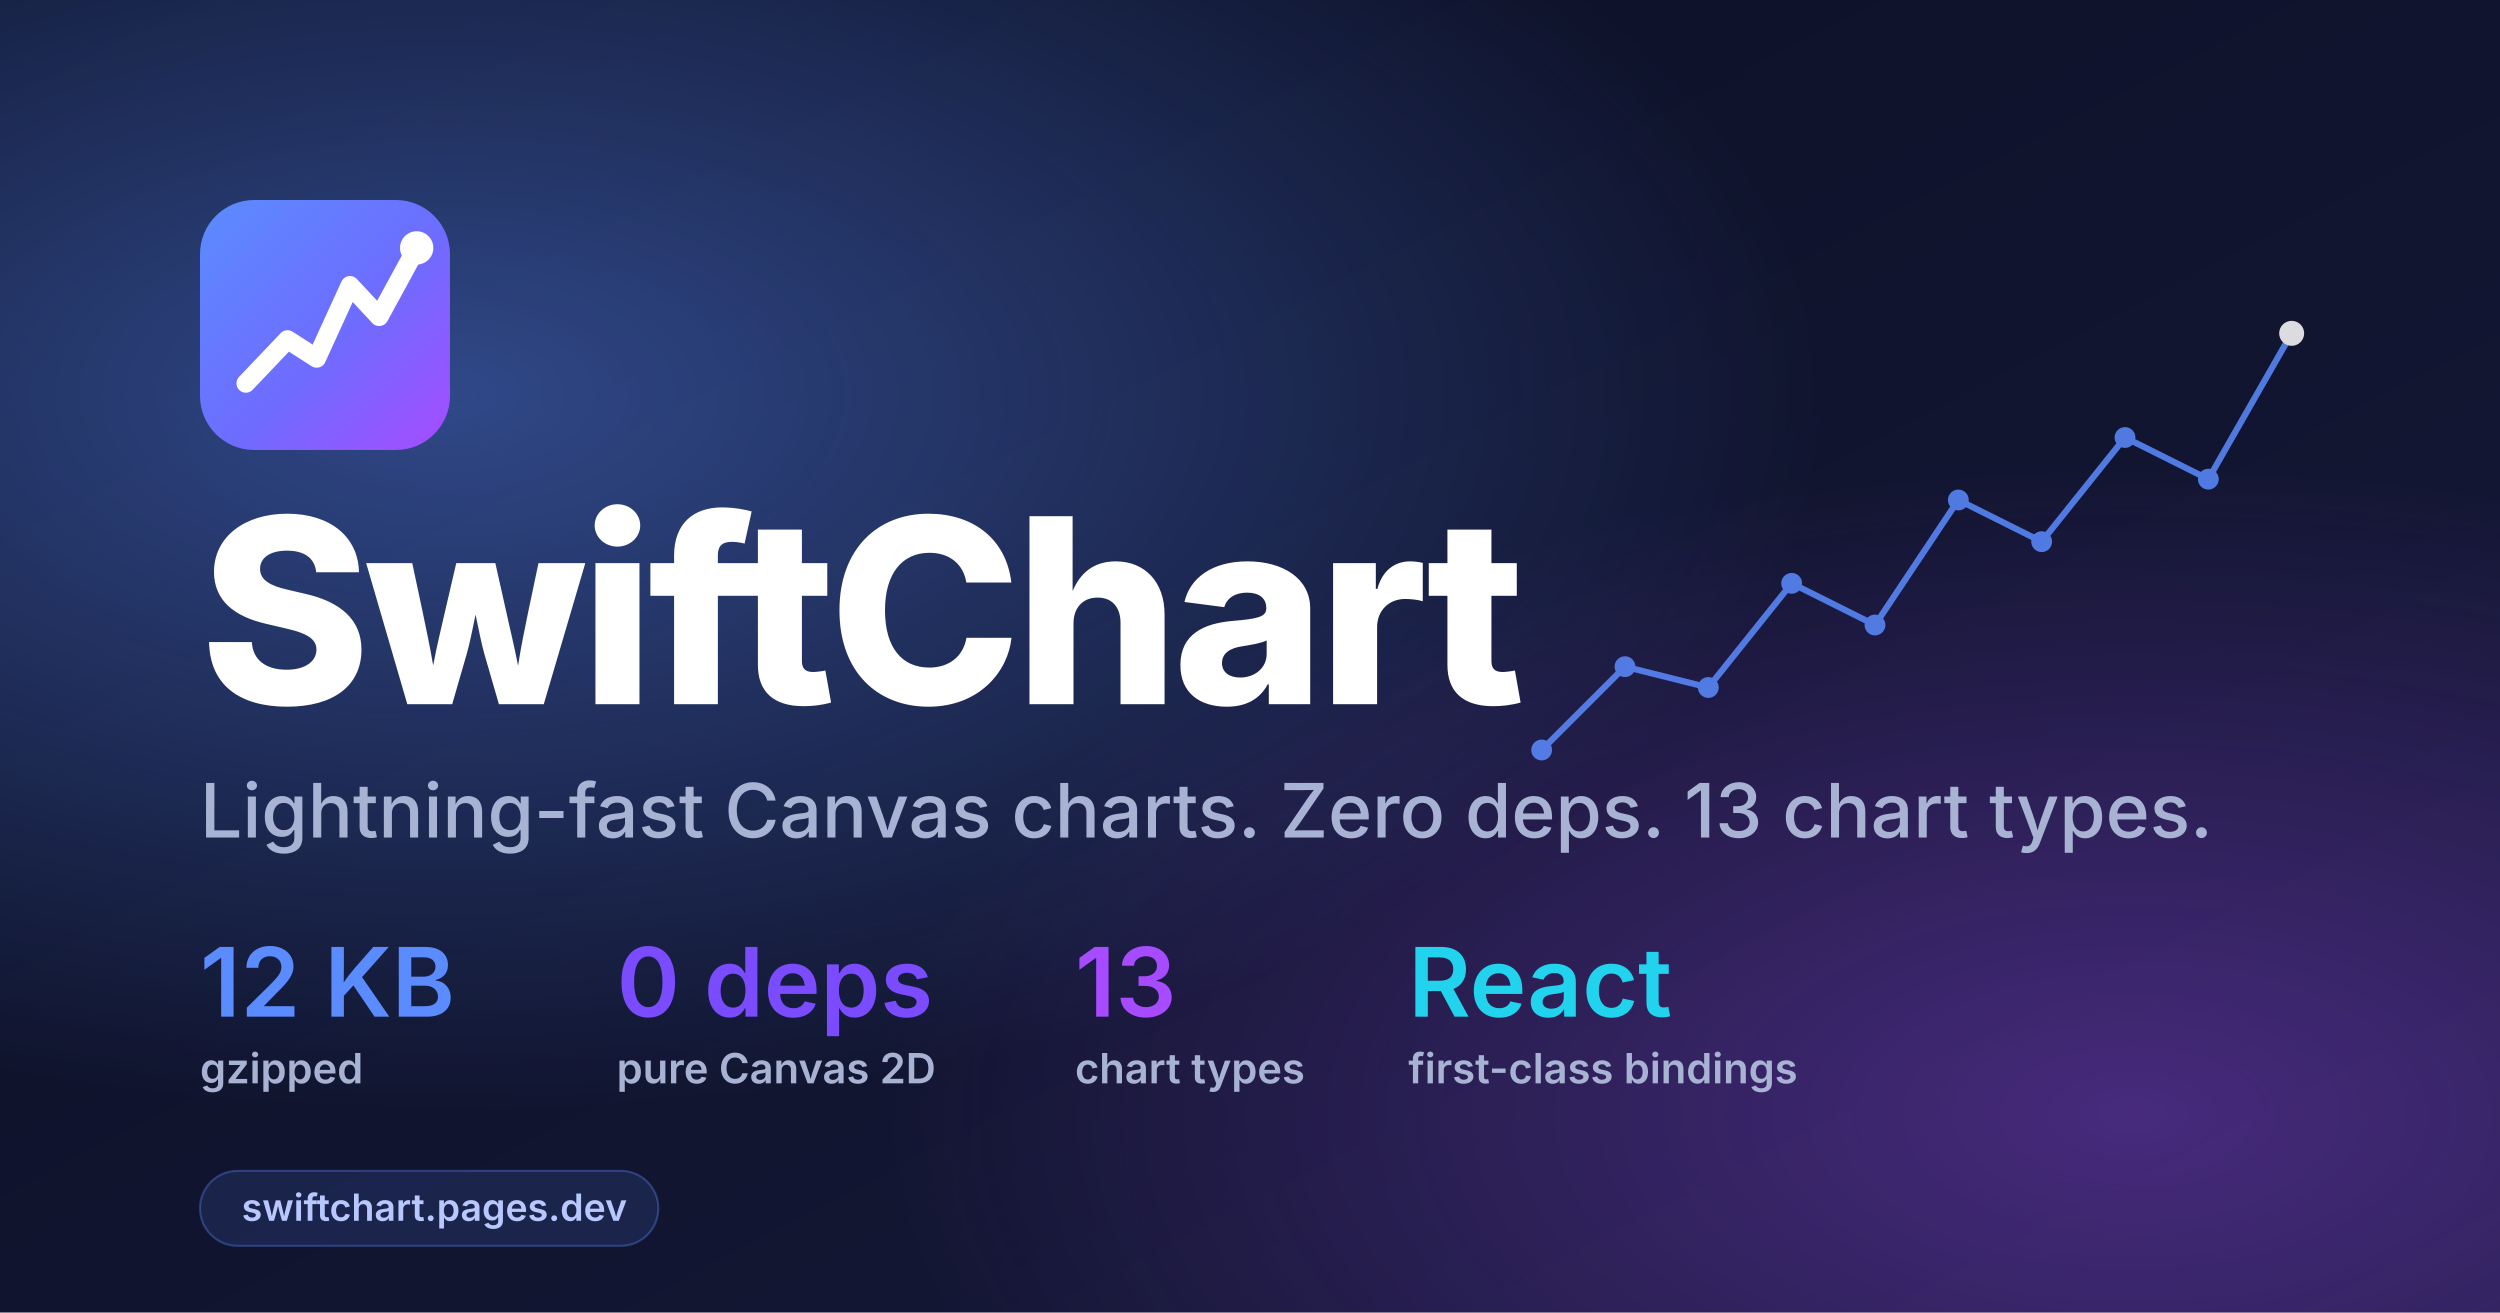
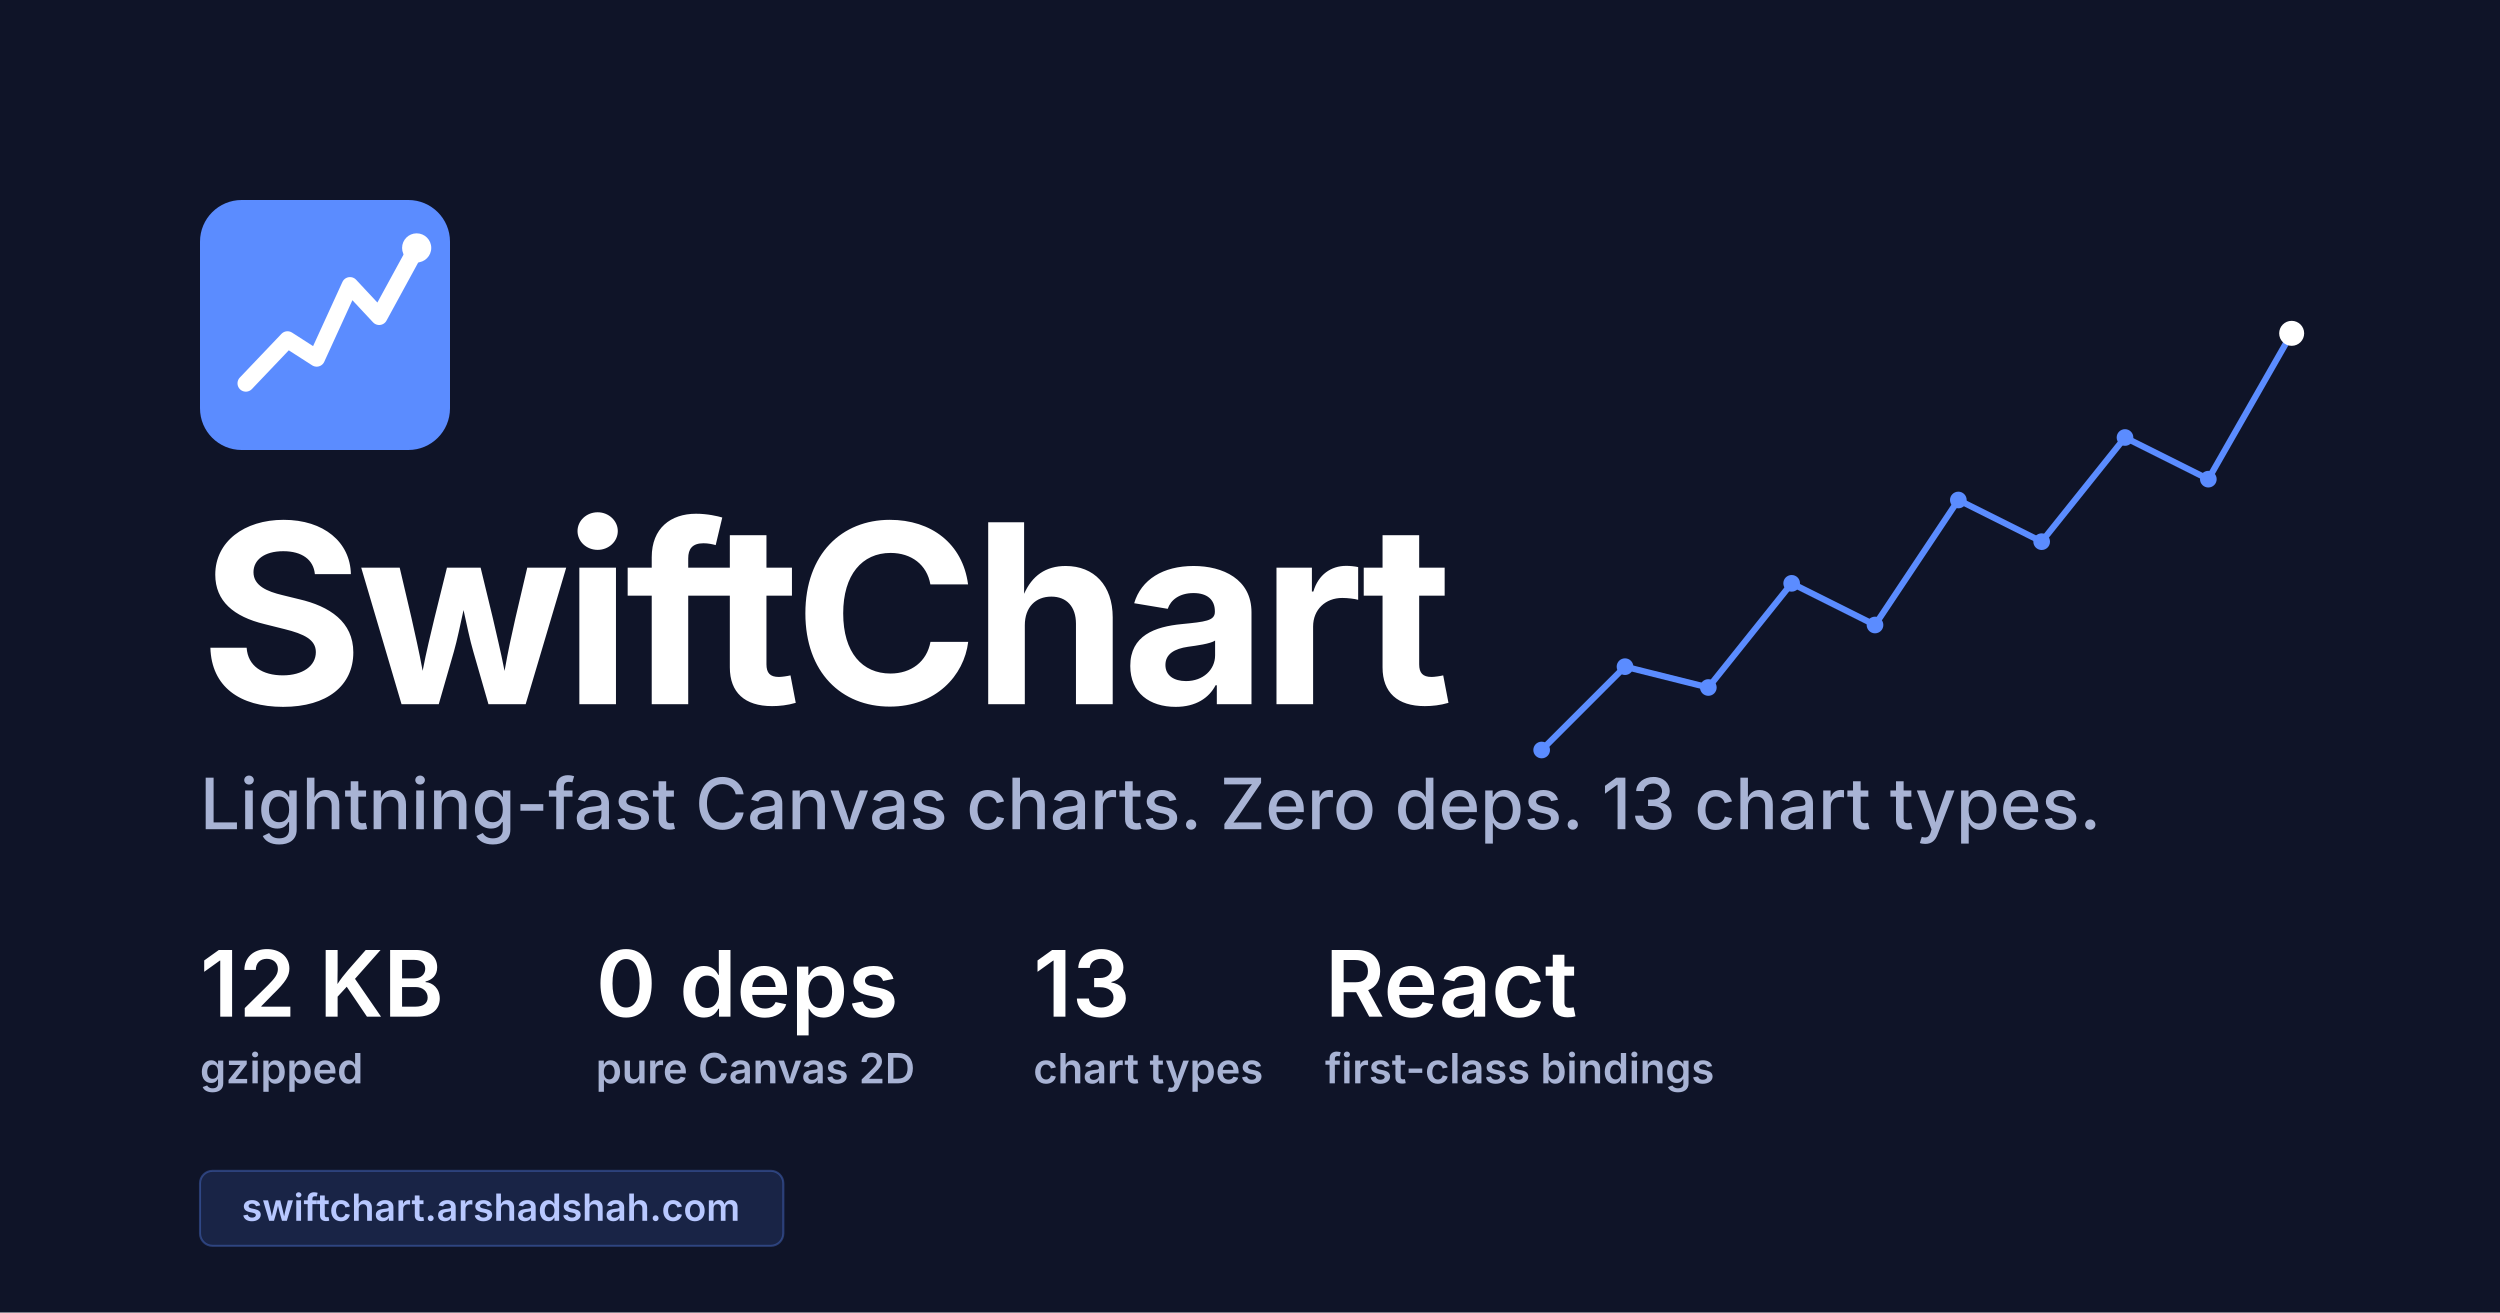
<svg xmlns="http://www.w3.org/2000/svg" viewBox="0 0 1200 630" width="1200" height="630">
-   <defs>
-     <linearGradient id="og-bg" x1="0" y1="0" x2="1" y2="1">
-       <stop offset="0%" stop-color="#0a0e22" />
-       <stop offset="100%" stop-color="#161a3a" />
-     </linearGradient>
-     <linearGradient id="og-mark" x1="0" y1="0" x2="1" y2="1">
-       <stop offset="0%" stop-color="#5b8cff" />
-       <stop offset="55%" stop-color="#6e6cff" />
-       <stop offset="100%" stop-color="#a64bff" />
-     </linearGradient>
-     <radialGradient id="og-glow" cx="0.18" cy="0.3" r="0.55">
-       <stop offset="0%" stop-color="#5b8cff" stop-opacity="0.45" />
-       <stop offset="100%" stop-color="#5b8cff" stop-opacity="0" />
-     </radialGradient>
-     <radialGradient id="og-glow-2" cx="0.85" cy="0.85" r="0.5">
-       <stop offset="0%" stop-color="#a64bff" stop-opacity="0.35" />
-       <stop offset="100%" stop-color="#a64bff" stop-opacity="0" />
-     </radialGradient>
-   </defs>
-   <rect width="1200" height="630" fill="url(#og-bg)" />
-   <rect width="1200" height="630" fill="url(#og-glow)" />
-   <rect width="1200" height="630" fill="url(#og-glow-2)" />
+   <rect width="1200" height="630" fill="#0f1428" />
  <g transform="translate(96 96)">
-     <rect width="120" height="120" rx="26" fill="url(#og-mark)" />
-     <path d="M22 88 L42 67 L56 76 L72 41 L86 56 L104 23" stroke="#fff" stroke-width="9" fill="none" stroke-linecap="round" stroke-linejoin="round" />
-     <circle cx="104" cy="23" r="8" fill="#fff" />
+     <rect width="120" height="120" rx="20" fill="#5b8cff" />
+     <path d="M22 88 L42 67 L56 76 L72 41 L86 56 L104 23" stroke="#ffffff" stroke-width="8" fill="none" stroke-linecap="round" stroke-linejoin="round" />
+     <circle cx="104" cy="23" r="7" fill="#ffffff" />
  </g>
-   <text x="96" y="338" font-family="-apple-system, 'SF Pro Display', 'Inter', system-ui, sans-serif" font-size="124" font-weight="800" fill="#ffffff" letter-spacing="-3">
+   <text x="96" y="338" font-family="-apple-system, 'SF Pro Display', 'Inter', system-ui, sans-serif" font-size="120" font-weight="700" fill="#ffffff" letter-spacing="-3">
    SwiftChart
  </text>
-   <text x="96" y="402" font-family="-apple-system, 'SF Pro Text', 'Inter', system-ui, sans-serif" font-size="36" font-weight="500" fill="#a8b3d4">
+   <text x="96" y="398" font-family="-apple-system, 'SF Pro Text', 'Inter', system-ui, sans-serif" font-size="34" font-weight="500" fill="#a8b3d4">
    Lightning-fast Canvas charts. Zero deps. 13 chart types.
  </text>
-   <g font-family="-apple-system, 'SF Mono', 'JetBrains Mono', monospace" font-weight="600">
+   <g font-family="-apple-system, 'SF Mono', 'JetBrains Mono', monospace" font-weight="600" fill="#ffffff">
    <g transform="translate(96 488)">
-       <text font-size="46" fill="#5b8cff">12 KB</text>
+       <text font-size="44">12 KB</text>
      <text y="32" font-size="20" fill="#a8b3d4">gzipped</text>
    </g>
-     <g transform="translate(296 488)">
-       <text font-size="46" fill="#7a4bff">0 deps</text>
+     <g transform="translate(286 488)">
+       <text font-size="44">0 deps</text>
      <text y="32" font-size="20" fill="#a8b3d4">pure Canvas 2D</text>
    </g>
-     <g transform="translate(516 488)">
-       <text font-size="46" fill="#a64bff">13</text>
+     <g transform="translate(496 488)">
+       <text font-size="44">13</text>
      <text y="32" font-size="20" fill="#a8b3d4">chart types</text>
    </g>
-     <g transform="translate(676 488)">
-       <text font-size="46" fill="#22d3ee">React</text>
+     <g transform="translate(636 488)">
+       <text font-size="44">React</text>
      <text y="32" font-size="20" fill="#a8b3d4">first-class bindings</text>
    </g>
  </g>
-   <g transform="translate(740 80)" stroke="#5b8cff" stroke-width="3" fill="none" stroke-linecap="round" stroke-linejoin="round" opacity="0.85">
+   <g transform="translate(740 80)" stroke="#5b8cff" stroke-width="3" fill="none" stroke-linecap="round" stroke-linejoin="round">
    <path d="M0 280 L40 240 L80 250 L120 200 L160 220 L200 160 L240 180 L280 130 L320 150 L360 80" />
    <g fill="#5b8cff" stroke="none">
-       <circle cx="0" cy="280" r="5" />
-       <circle cx="40" cy="240" r="5" />
-       <circle cx="80" cy="250" r="5" />
-       <circle cx="120" cy="200" r="5" />
-       <circle cx="160" cy="220" r="5" />
-       <circle cx="200" cy="160" r="5" />
-       <circle cx="240" cy="180" r="5" />
-       <circle cx="280" cy="130" r="5" />
-       <circle cx="320" cy="150" r="5" />
-       <circle cx="360" cy="80" r="6" fill="#fff" />
+       <circle cx="0" cy="280" r="4" />
+       <circle cx="40" cy="240" r="4" />
+       <circle cx="80" cy="250" r="4" />
+       <circle cx="120" cy="200" r="4" />
+       <circle cx="160" cy="220" r="4" />
+       <circle cx="200" cy="160" r="4" />
+       <circle cx="240" cy="180" r="4" />
+       <circle cx="280" cy="130" r="4" />
+       <circle cx="320" cy="150" r="4" />
+       <circle cx="360" cy="80" r="6" fill="#ffffff" />
    </g>
  </g>
  <g transform="translate(96 562)">
-     <rect width="220" height="36" rx="18" fill="rgba(91,140,255,0.14)" stroke="rgba(91,140,255,0.34)" />
+     <rect width="280" height="36" rx="6" fill="rgba(91,140,255,0.14)" stroke="rgba(91,140,255,0.34)" />
    <text x="20" y="24" font-family="-apple-system, 'SF Mono', 'JetBrains Mono', monospace" font-size="18" fill="#b8c8ff" font-weight="600">
-       swiftchart.pages.dev
+       swiftchart.arshadshah.com
    </text>
  </g>
</svg>
